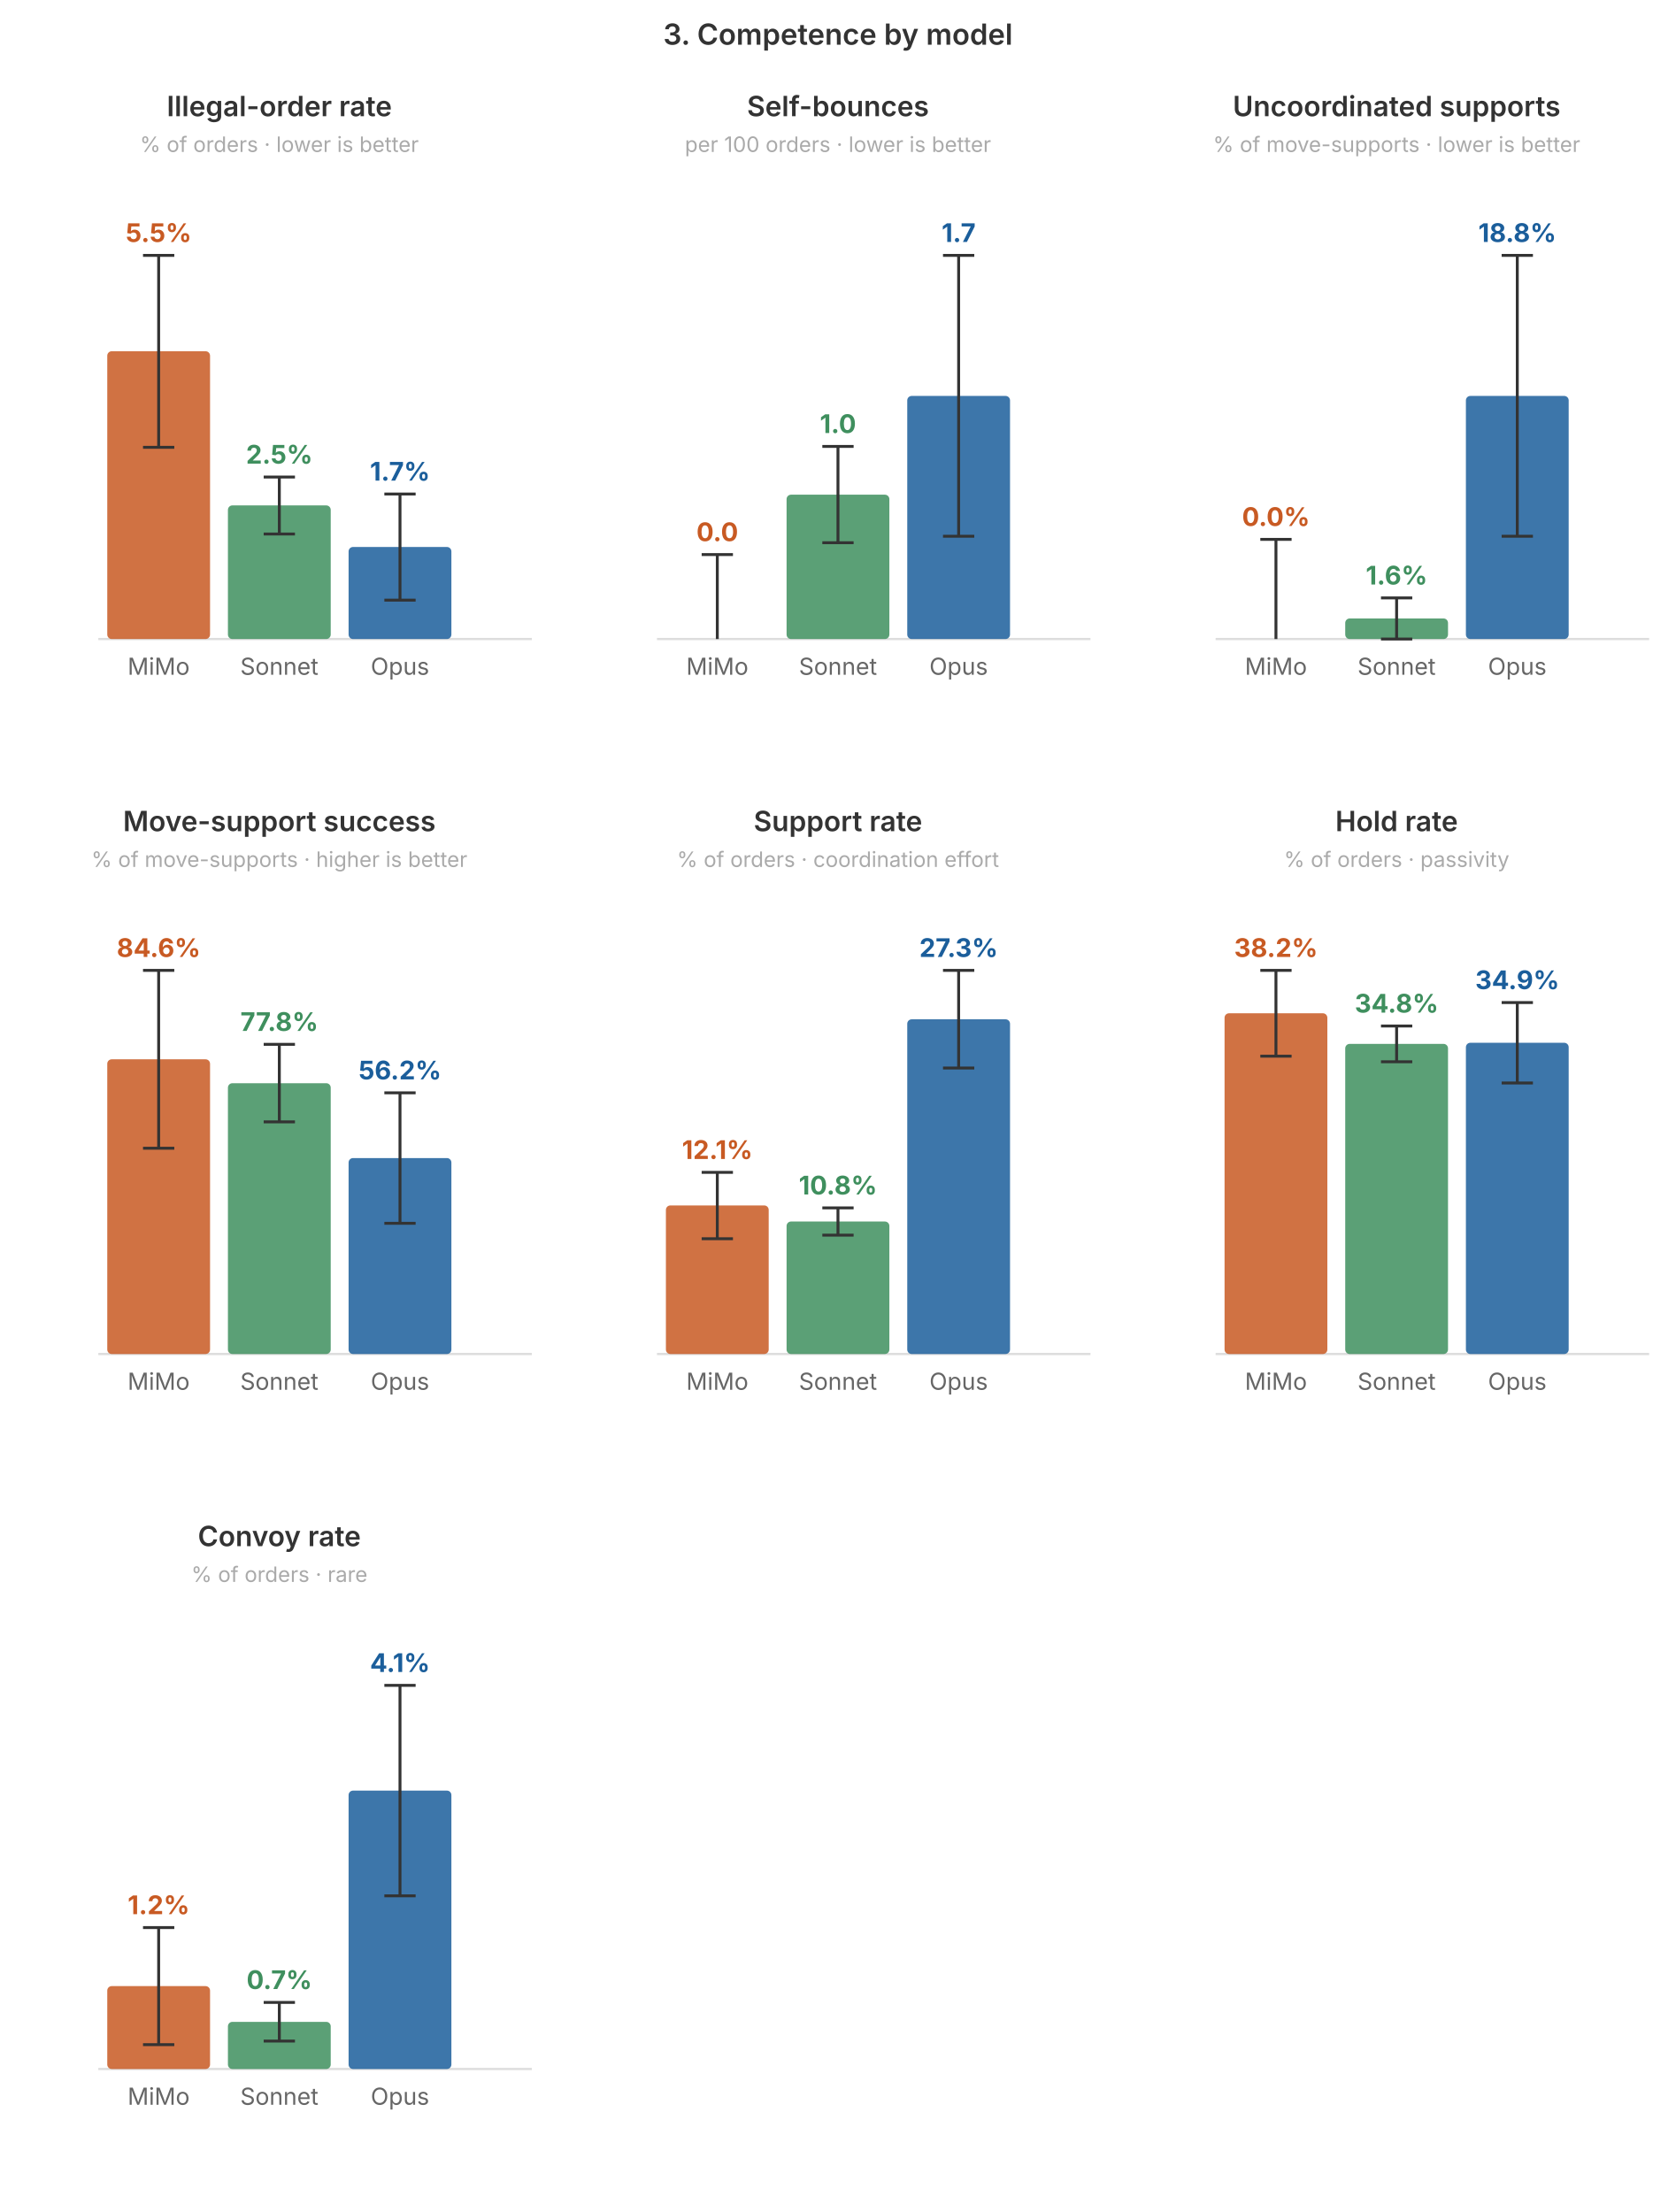
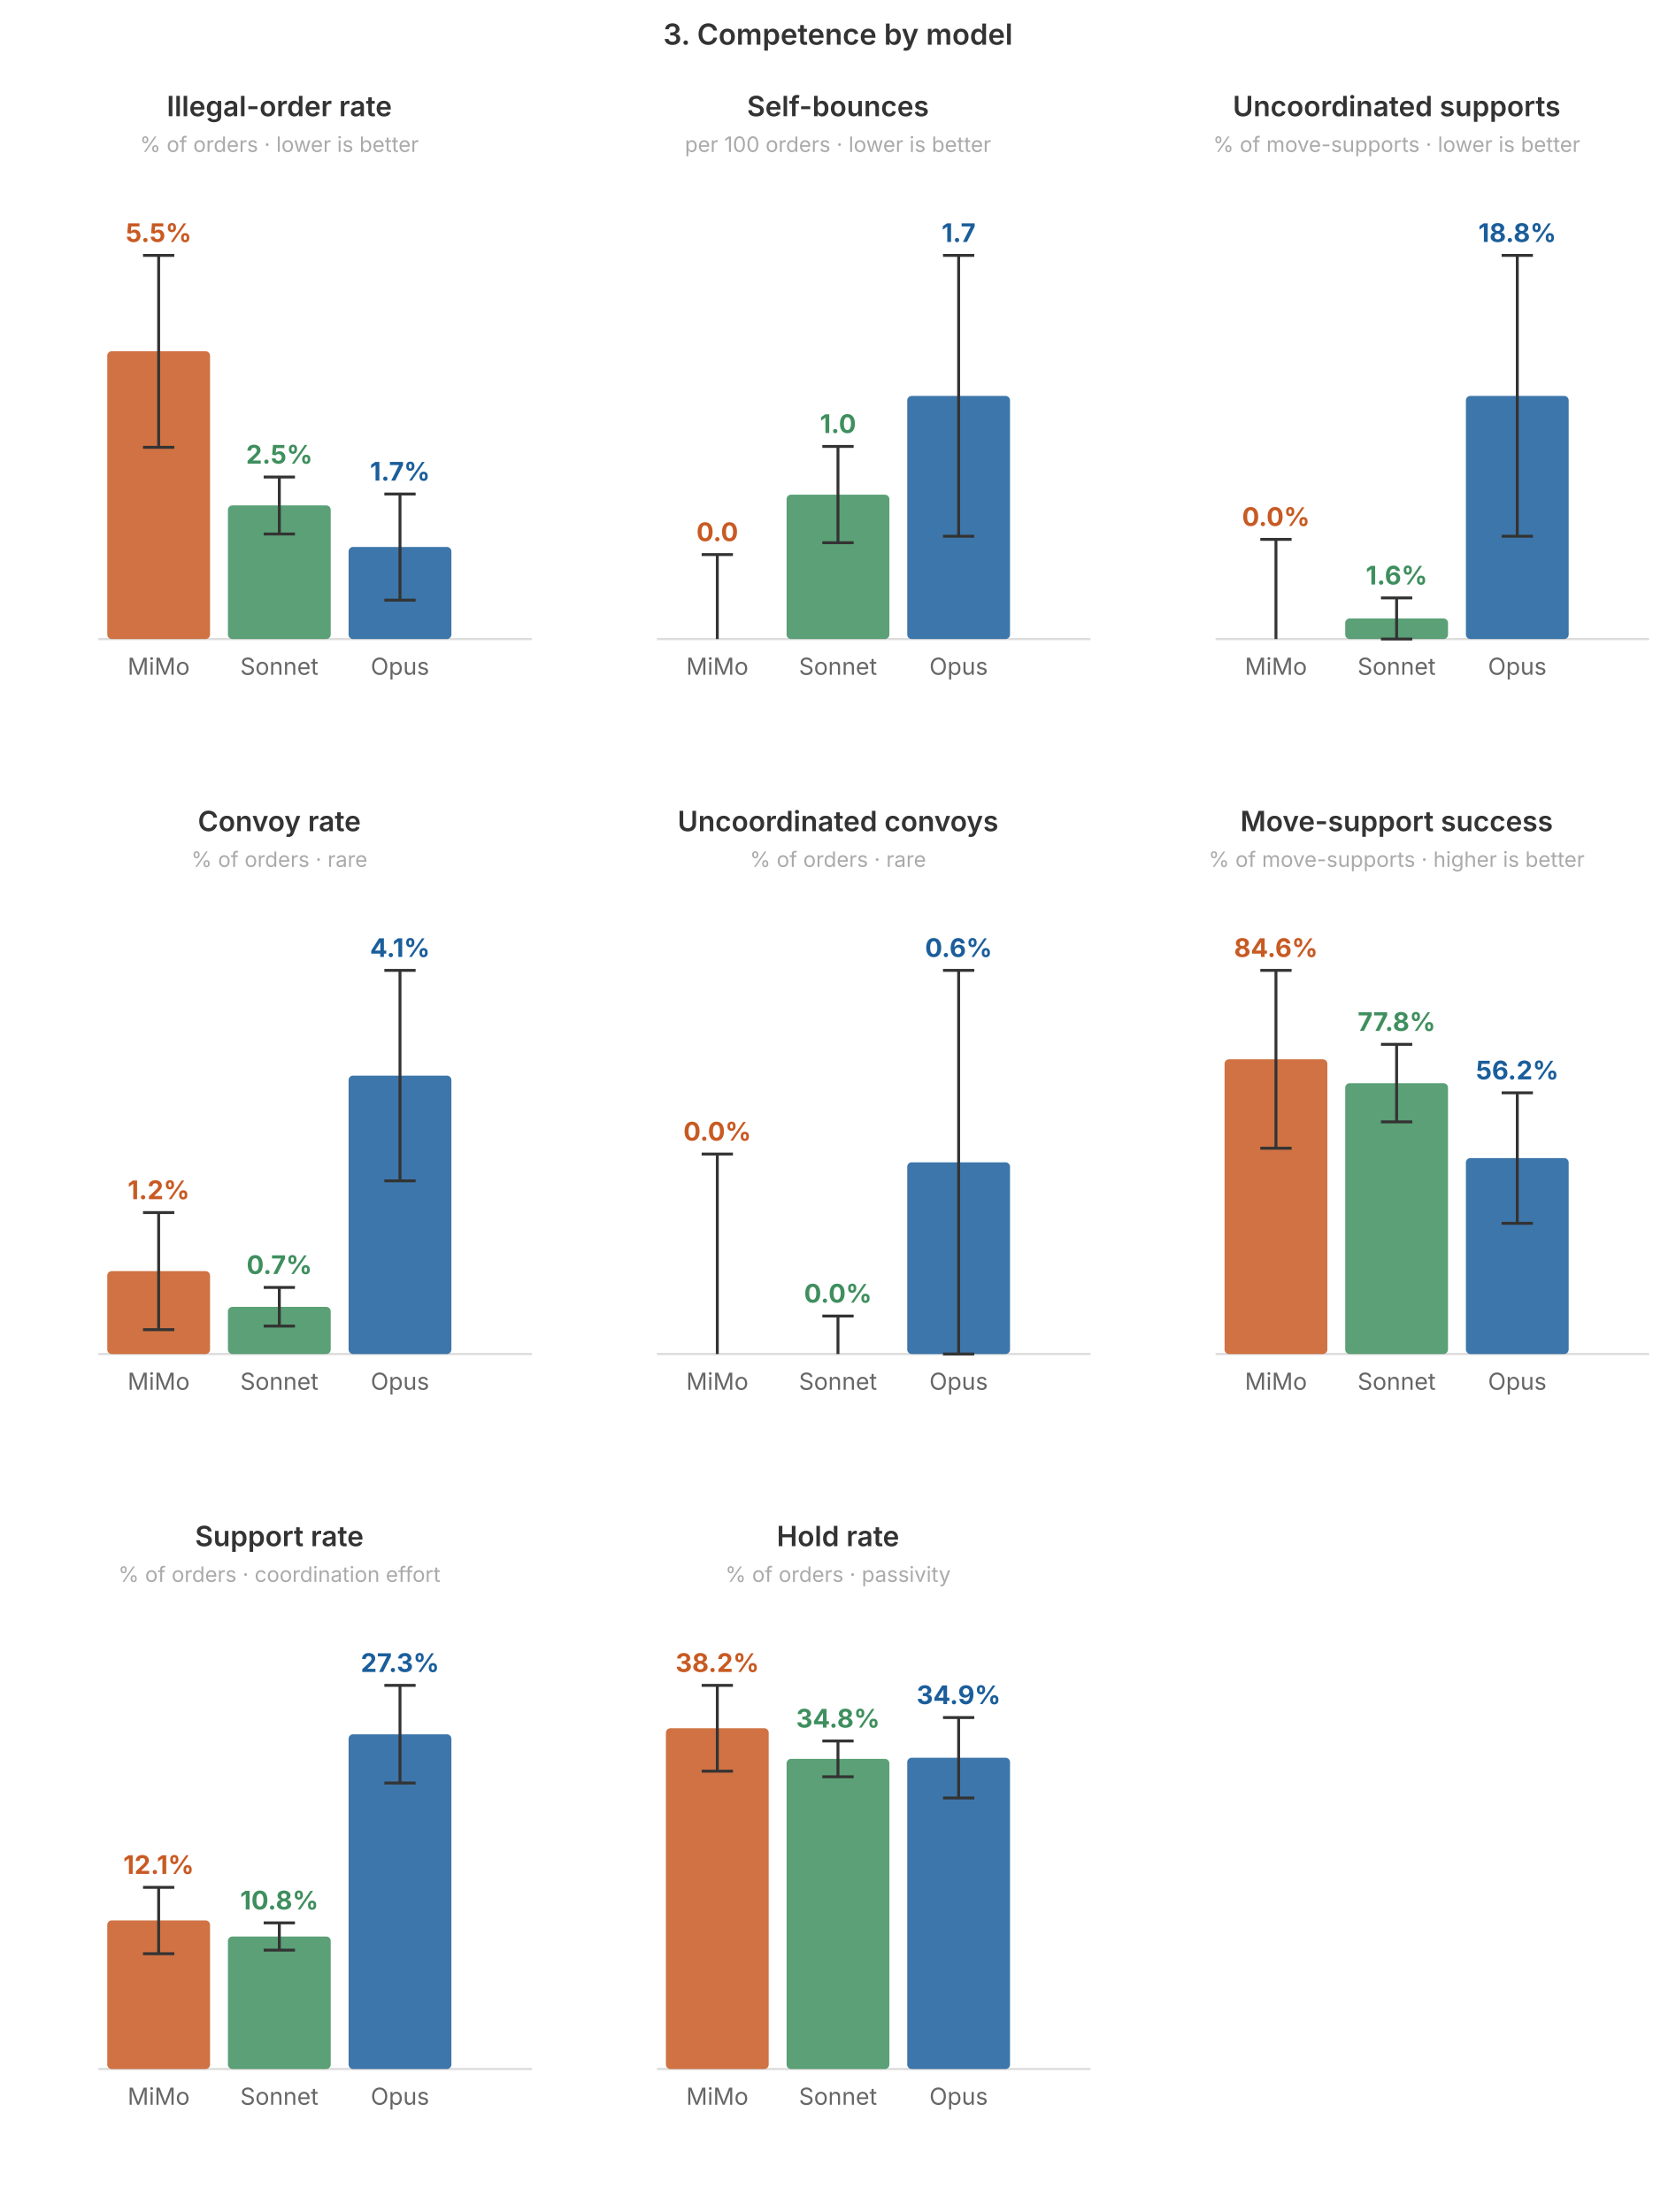
<svg xmlns="http://www.w3.org/2000/svg" viewBox="0 0 750 990" font-family="-apple-system, system-ui, sans-serif" width="750" height="990">
  <text x="375" y="20" text-anchor="middle" font-size="13" font-weight="600" fill="#333">3. Competence by model</text>
  <text x="125" y="52" text-anchor="middle" font-size="12.5" font-weight="600" fill="#333">Illegal-order rate</text>
  <text x="125" y="68" text-anchor="middle" font-size="9.5" fill="#aaa">% of orders · lower is better</text>
  <line x1="44" y1="286" x2="238" y2="286" stroke="#ddd" stroke-width="1" />
  <rect x="48.0" y="157.2" width="46" height="128.8" rx="2" fill="#c85a23" fill-opacity="0.85" />
  <line x1="71.0" y1="114.3" x2="71.0" y2="200.2" stroke="#333" stroke-width="1.3" />
  <line x1="64.0" y1="114.3" x2="78.0" y2="114.3" stroke="#333" stroke-width="1.3" />
  <line x1="64.0" y1="200.2" x2="78.0" y2="200.2" stroke="#333" stroke-width="1.3" />
  <text x="71.0" y="108.3" text-anchor="middle" font-size="11.5" font-weight="700" fill="#c85a23">5.5%</text>
  <text x="71.0" y="302.0" text-anchor="middle" font-size="10.5" fill="#666">MiMo</text>
  <rect x="102.0" y="226.2" width="46" height="59.8" rx="2" fill="#3f8f5e" fill-opacity="0.85" />
  <line x1="125.0" y1="213.5" x2="125.0" y2="239.0" stroke="#333" stroke-width="1.3" />
  <line x1="118.0" y1="213.5" x2="132.0" y2="213.5" stroke="#333" stroke-width="1.3" />
  <line x1="118.0" y1="239.0" x2="132.0" y2="239.0" stroke="#333" stroke-width="1.3" />
  <text x="125.0" y="207.5" text-anchor="middle" font-size="11.5" font-weight="700" fill="#3f8f5e">2.5%</text>
  <text x="125.0" y="302.0" text-anchor="middle" font-size="10.5" fill="#666">Sonnet</text>
  <rect x="156.0" y="244.8" width="46" height="41.2" rx="2" fill="#1b5e9b" fill-opacity="0.85" />
  <line x1="179.0" y1="221.1" x2="179.0" y2="268.6" stroke="#333" stroke-width="1.3" />
  <line x1="172.0" y1="221.1" x2="186.0" y2="221.1" stroke="#333" stroke-width="1.3" />
  <line x1="172.0" y1="268.6" x2="186.0" y2="268.6" stroke="#333" stroke-width="1.3" />
  <text x="179.0" y="215.1" text-anchor="middle" font-size="11.5" font-weight="700" fill="#1b5e9b">1.7%</text>
  <text x="179.0" y="302.0" text-anchor="middle" font-size="10.5" fill="#666">Opus</text>
  <text x="375" y="52" text-anchor="middle" font-size="12.5" font-weight="600" fill="#333">Self-bounces</text>
  <text x="375" y="68" text-anchor="middle" font-size="9.5" fill="#aaa">per 100 orders · lower is better</text>
  <line x1="294" y1="286" x2="488" y2="286" stroke="#ddd" stroke-width="1" />
  <rect x="298.0" y="286.0" width="46" height="0.0" rx="2" fill="#c85a23" fill-opacity="0.85" />
  <line x1="321.0" y1="248.2" x2="321.0" y2="286.0" stroke="#333" stroke-width="1.3" />
  <line x1="314.0" y1="248.2" x2="328.0" y2="248.2" stroke="#333" stroke-width="1.3" />
  <text x="321.0" y="242.2" text-anchor="middle" font-size="11.5" font-weight="700" fill="#c85a23">0.0</text>
  <text x="321.0" y="302.0" text-anchor="middle" font-size="10.5" fill="#666">MiMo</text>
  <rect x="352.0" y="221.4" width="46" height="64.6" rx="2" fill="#3f8f5e" fill-opacity="0.85" />
  <line x1="375.0" y1="199.8" x2="375.0" y2="242.9" stroke="#333" stroke-width="1.3" />
  <line x1="368.0" y1="199.8" x2="382.0" y2="199.8" stroke="#333" stroke-width="1.3" />
  <line x1="368.0" y1="242.9" x2="382.0" y2="242.9" stroke="#333" stroke-width="1.3" />
  <text x="375.0" y="193.8" text-anchor="middle" font-size="11.5" font-weight="700" fill="#3f8f5e">1.0</text>
  <text x="375.0" y="302.0" text-anchor="middle" font-size="10.5" fill="#666">Sonnet</text>
  <rect x="406.0" y="177.2" width="46" height="108.8" rx="2" fill="#1b5e9b" fill-opacity="0.85" />
  <line x1="429.0" y1="114.3" x2="429.0" y2="240.0" stroke="#333" stroke-width="1.3" />
  <line x1="422.0" y1="114.3" x2="436.0" y2="114.3" stroke="#333" stroke-width="1.3" />
  <line x1="422.0" y1="240.0" x2="436.0" y2="240.0" stroke="#333" stroke-width="1.3" />
  <text x="429.0" y="108.3" text-anchor="middle" font-size="11.5" font-weight="700" fill="#1b5e9b">1.7</text>
  <text x="429.0" y="302.0" text-anchor="middle" font-size="10.5" fill="#666">Opus</text>
  <text x="625" y="52" text-anchor="middle" font-size="12.5" font-weight="600" fill="#333">Uncoordinated supports</text>
  <text x="625" y="68" text-anchor="middle" font-size="9.5" fill="#aaa">% of move-supports · lower is better</text>
  <line x1="544" y1="286" x2="738" y2="286" stroke="#ddd" stroke-width="1" />
  <rect x="548.0" y="286.0" width="46" height="0.0" rx="2" fill="#c85a23" fill-opacity="0.85" />
  <line x1="571.0" y1="241.4" x2="571.0" y2="286.0" stroke="#333" stroke-width="1.3" />
  <line x1="564.0" y1="241.4" x2="578.0" y2="241.4" stroke="#333" stroke-width="1.3" />
  <text x="571.0" y="235.4" text-anchor="middle" font-size="11.5" font-weight="700" fill="#c85a23">0.0%</text>
  <text x="571.0" y="302.0" text-anchor="middle" font-size="10.5" fill="#666">MiMo</text>
  <rect x="602.0" y="276.8" width="46" height="9.2" rx="2" fill="#3f8f5e" fill-opacity="0.85" />
  <line x1="625.0" y1="267.6" x2="625.0" y2="286.0" stroke="#333" stroke-width="1.3" />
  <line x1="618.0" y1="267.6" x2="632.0" y2="267.6" stroke="#333" stroke-width="1.3" />
  <line x1="618.0" y1="286.0" x2="632.0" y2="286.0" stroke="#333" stroke-width="1.3" />
  <text x="625.0" y="261.6" text-anchor="middle" font-size="11.5" font-weight="700" fill="#3f8f5e">1.6%</text>
  <text x="625.0" y="302.0" text-anchor="middle" font-size="10.5" fill="#666">Sonnet</text>
  <rect x="656.0" y="177.2" width="46" height="108.8" rx="2" fill="#1b5e9b" fill-opacity="0.85" />
  <line x1="679.0" y1="114.3" x2="679.0" y2="240.0" stroke="#333" stroke-width="1.3" />
  <line x1="672.0" y1="114.3" x2="686.0" y2="114.3" stroke="#333" stroke-width="1.3" />
  <line x1="672.0" y1="240.0" x2="686.0" y2="240.0" stroke="#333" stroke-width="1.3" />
  <text x="679.0" y="108.3" text-anchor="middle" font-size="11.5" font-weight="700" fill="#1b5e9b">18.8%</text>
  <text x="679.0" y="302.0" text-anchor="middle" font-size="10.5" fill="#666">Opus</text>
-   <text x="125" y="372" text-anchor="middle" font-size="12.5" font-weight="600" fill="#333">Move-support success</text>
-   <text x="125" y="388" text-anchor="middle" font-size="9.5" fill="#aaa">% of move-supports · higher is better</text>
+   <text x="125" y="372" text-anchor="middle" font-size="12.5" font-weight="600" fill="#333">Convoy rate</text>
+   <text x="125" y="388" text-anchor="middle" font-size="9.5" fill="#aaa">% of orders · rare</text>
  <line x1="44" y1="606" x2="238" y2="606" stroke="#ddd" stroke-width="1" />
-   <rect x="48.0" y="474.1" width="46" height="131.9" rx="2" fill="#c85a23" fill-opacity="0.85" />
-   <line x1="71.0" y1="434.3" x2="71.0" y2="513.9" stroke="#333" stroke-width="1.3" />
-   <line x1="64.0" y1="434.3" x2="78.0" y2="434.3" stroke="#333" stroke-width="1.3" />
-   <line x1="64.0" y1="513.9" x2="78.0" y2="513.9" stroke="#333" stroke-width="1.3" />
-   <text x="71.0" y="428.3" text-anchor="middle" font-size="11.5" font-weight="700" fill="#c85a23">84.6%</text>
+   <rect x="48.0" y="568.9" width="46" height="37.1" rx="2" fill="#c85a23" fill-opacity="0.85" />
+   <line x1="71.0" y1="542.7" x2="71.0" y2="595.1" stroke="#333" stroke-width="1.3" />
+   <line x1="64.0" y1="542.7" x2="78.0" y2="542.7" stroke="#333" stroke-width="1.3" />
+   <line x1="64.0" y1="595.1" x2="78.0" y2="595.1" stroke="#333" stroke-width="1.3" />
+   <text x="71.0" y="536.7" text-anchor="middle" font-size="11.5" font-weight="700" fill="#c85a23">1.2%</text>
  <text x="71.0" y="622.0" text-anchor="middle" font-size="10.5" fill="#666">MiMo</text>
-   <rect x="102.0" y="484.8" width="46" height="121.2" rx="2" fill="#3f8f5e" fill-opacity="0.85" />
-   <line x1="125.0" y1="467.4" x2="125.0" y2="502.1" stroke="#333" stroke-width="1.3" />
-   <line x1="118.0" y1="467.4" x2="132.0" y2="467.4" stroke="#333" stroke-width="1.3" />
-   <line x1="118.0" y1="502.1" x2="132.0" y2="502.1" stroke="#333" stroke-width="1.3" />
-   <text x="125.0" y="461.4" text-anchor="middle" font-size="11.5" font-weight="700" fill="#3f8f5e">77.8%</text>
+   <rect x="102.0" y="584.9" width="46" height="21.1" rx="2" fill="#3f8f5e" fill-opacity="0.85" />
+   <line x1="125.0" y1="576.2" x2="125.0" y2="593.5" stroke="#333" stroke-width="1.3" />
+   <line x1="118.0" y1="576.2" x2="132.0" y2="576.2" stroke="#333" stroke-width="1.3" />
+   <line x1="118.0" y1="593.5" x2="132.0" y2="593.5" stroke="#333" stroke-width="1.3" />
+   <text x="125.0" y="570.2" text-anchor="middle" font-size="11.5" font-weight="700" fill="#3f8f5e">0.7%</text>
  <text x="125.0" y="622.0" text-anchor="middle" font-size="10.5" fill="#666">Sonnet</text>
-   <rect x="156.0" y="518.3" width="46" height="87.7" rx="2" fill="#1b5e9b" fill-opacity="0.85" />
-   <line x1="179.0" y1="489.1" x2="179.0" y2="547.5" stroke="#333" stroke-width="1.3" />
-   <line x1="172.0" y1="489.1" x2="186.0" y2="489.1" stroke="#333" stroke-width="1.3" />
-   <line x1="172.0" y1="547.5" x2="186.0" y2="547.5" stroke="#333" stroke-width="1.3" />
-   <text x="179.0" y="483.1" text-anchor="middle" font-size="11.5" font-weight="700" fill="#1b5e9b">56.2%</text>
+   <rect x="156.0" y="481.4" width="46" height="124.6" rx="2" fill="#1b5e9b" fill-opacity="0.85" />
+   <line x1="179.0" y1="434.3" x2="179.0" y2="528.5" stroke="#333" stroke-width="1.3" />
+   <line x1="172.0" y1="434.3" x2="186.0" y2="434.3" stroke="#333" stroke-width="1.3" />
+   <line x1="172.0" y1="528.5" x2="186.0" y2="528.5" stroke="#333" stroke-width="1.3" />
+   <text x="179.0" y="428.3" text-anchor="middle" font-size="11.5" font-weight="700" fill="#1b5e9b">4.1%</text>
  <text x="179.0" y="622.0" text-anchor="middle" font-size="10.5" fill="#666">Opus</text>
-   <text x="375" y="372" text-anchor="middle" font-size="12.5" font-weight="600" fill="#333">Support rate</text>
-   <text x="375" y="388" text-anchor="middle" font-size="9.5" fill="#aaa">% of orders · coordination effort</text>
+   <text x="375" y="372" text-anchor="middle" font-size="12.5" font-weight="600" fill="#333">Uncoordinated convoys</text>
+   <text x="375" y="388" text-anchor="middle" font-size="9.5" fill="#aaa">% of orders · rare</text>
  <line x1="294" y1="606" x2="488" y2="606" stroke="#ddd" stroke-width="1" />
-   <rect x="298.0" y="539.5" width="46" height="66.5" rx="2" fill="#c85a23" fill-opacity="0.85" />
-   <line x1="321.0" y1="524.7" x2="321.0" y2="554.4" stroke="#333" stroke-width="1.3" />
-   <line x1="314.0" y1="524.7" x2="328.0" y2="524.7" stroke="#333" stroke-width="1.3" />
-   <line x1="314.0" y1="554.4" x2="328.0" y2="554.4" stroke="#333" stroke-width="1.3" />
-   <text x="321.0" y="518.7" text-anchor="middle" font-size="11.5" font-weight="700" fill="#c85a23">12.1%</text>
+   <rect x="298.0" y="606.0" width="46" height="0.0" rx="2" fill="#c85a23" fill-opacity="0.85" />
+   <line x1="321.0" y1="516.5" x2="321.0" y2="606.0" stroke="#333" stroke-width="1.3" />
+   <line x1="314.0" y1="516.5" x2="328.0" y2="516.5" stroke="#333" stroke-width="1.3" />
+   <text x="321.0" y="510.5" text-anchor="middle" font-size="11.5" font-weight="700" fill="#c85a23">0.0%</text>
  <text x="321.0" y="622.0" text-anchor="middle" font-size="10.5" fill="#666">MiMo</text>
-   <rect x="352.0" y="546.7" width="46" height="59.3" rx="2" fill="#3f8f5e" fill-opacity="0.85" />
-   <line x1="375.0" y1="540.6" x2="375.0" y2="552.8" stroke="#333" stroke-width="1.3" />
-   <line x1="368.0" y1="540.6" x2="382.0" y2="540.6" stroke="#333" stroke-width="1.3" />
-   <line x1="368.0" y1="552.8" x2="382.0" y2="552.8" stroke="#333" stroke-width="1.3" />
-   <text x="375.0" y="534.6" text-anchor="middle" font-size="11.5" font-weight="700" fill="#3f8f5e">10.8%</text>
+   <rect x="352.0" y="606.0" width="46" height="0.0" rx="2" fill="#3f8f5e" fill-opacity="0.85" />
+   <line x1="375.0" y1="589.0" x2="375.0" y2="606.0" stroke="#333" stroke-width="1.3" />
+   <line x1="368.0" y1="589.0" x2="382.0" y2="589.0" stroke="#333" stroke-width="1.3" />
+   <text x="375.0" y="583.0" text-anchor="middle" font-size="11.5" font-weight="700" fill="#3f8f5e">0.0%</text>
  <text x="375.0" y="622.0" text-anchor="middle" font-size="10.5" fill="#666">Sonnet</text>
-   <rect x="406.0" y="456.2" width="46" height="149.8" rx="2" fill="#1b5e9b" fill-opacity="0.85" />
-   <line x1="429.0" y1="434.3" x2="429.0" y2="478.0" stroke="#333" stroke-width="1.3" />
+   <rect x="406.0" y="520.2" width="46" height="85.8" rx="2" fill="#1b5e9b" fill-opacity="0.85" />
+   <line x1="429.0" y1="434.3" x2="429.0" y2="606.0" stroke="#333" stroke-width="1.3" />
  <line x1="422.0" y1="434.3" x2="436.0" y2="434.3" stroke="#333" stroke-width="1.3" />
-   <line x1="422.0" y1="478.0" x2="436.0" y2="478.0" stroke="#333" stroke-width="1.3" />
-   <text x="429.0" y="428.3" text-anchor="middle" font-size="11.5" font-weight="700" fill="#1b5e9b">27.3%</text>
+   <line x1="422.0" y1="606.0" x2="436.0" y2="606.0" stroke="#333" stroke-width="1.3" />
+   <text x="429.0" y="428.3" text-anchor="middle" font-size="11.5" font-weight="700" fill="#1b5e9b">0.6%</text>
  <text x="429.0" y="622.0" text-anchor="middle" font-size="10.5" fill="#666">Opus</text>
-   <text x="625" y="372" text-anchor="middle" font-size="12.5" font-weight="600" fill="#333">Hold rate</text>
-   <text x="625" y="388" text-anchor="middle" font-size="9.5" fill="#aaa">% of orders · passivity</text>
+   <text x="625" y="372" text-anchor="middle" font-size="12.5" font-weight="600" fill="#333">Move-support success</text>
+   <text x="625" y="388" text-anchor="middle" font-size="9.5" fill="#aaa">% of move-supports · higher is better</text>
  <line x1="544" y1="606" x2="738" y2="606" stroke="#ddd" stroke-width="1" />
-   <rect x="548.0" y="453.5" width="46" height="152.5" rx="2" fill="#c85a23" fill-opacity="0.85" />
-   <line x1="571.0" y1="434.3" x2="571.0" y2="472.7" stroke="#333" stroke-width="1.3" />
+   <rect x="548.0" y="474.1" width="46" height="131.9" rx="2" fill="#c85a23" fill-opacity="0.85" />
+   <line x1="571.0" y1="434.3" x2="571.0" y2="513.9" stroke="#333" stroke-width="1.3" />
  <line x1="564.0" y1="434.3" x2="578.0" y2="434.3" stroke="#333" stroke-width="1.3" />
-   <line x1="564.0" y1="472.7" x2="578.0" y2="472.7" stroke="#333" stroke-width="1.3" />
-   <text x="571.0" y="428.3" text-anchor="middle" font-size="11.5" font-weight="700" fill="#c85a23">38.2%</text>
+   <line x1="564.0" y1="513.9" x2="578.0" y2="513.9" stroke="#333" stroke-width="1.3" />
+   <text x="571.0" y="428.3" text-anchor="middle" font-size="11.5" font-weight="700" fill="#c85a23">84.6%</text>
  <text x="571.0" y="622.0" text-anchor="middle" font-size="10.5" fill="#666">MiMo</text>
-   <rect x="602.0" y="467.2" width="46" height="138.8" rx="2" fill="#3f8f5e" fill-opacity="0.85" />
-   <line x1="625.0" y1="459.2" x2="625.0" y2="475.2" stroke="#333" stroke-width="1.3" />
-   <line x1="618.0" y1="459.2" x2="632.0" y2="459.2" stroke="#333" stroke-width="1.3" />
-   <line x1="618.0" y1="475.2" x2="632.0" y2="475.2" stroke="#333" stroke-width="1.3" />
-   <text x="625.0" y="453.2" text-anchor="middle" font-size="11.5" font-weight="700" fill="#3f8f5e">34.8%</text>
+   <rect x="602.0" y="484.8" width="46" height="121.2" rx="2" fill="#3f8f5e" fill-opacity="0.85" />
+   <line x1="625.0" y1="467.4" x2="625.0" y2="502.1" stroke="#333" stroke-width="1.3" />
+   <line x1="618.0" y1="467.4" x2="632.0" y2="467.4" stroke="#333" stroke-width="1.3" />
+   <line x1="618.0" y1="502.1" x2="632.0" y2="502.1" stroke="#333" stroke-width="1.3" />
+   <text x="625.0" y="461.4" text-anchor="middle" font-size="11.5" font-weight="700" fill="#3f8f5e">77.8%</text>
  <text x="625.0" y="622.0" text-anchor="middle" font-size="10.5" fill="#666">Sonnet</text>
-   <rect x="656.0" y="466.7" width="46" height="139.3" rx="2" fill="#1b5e9b" fill-opacity="0.85" />
-   <line x1="679.0" y1="448.7" x2="679.0" y2="484.7" stroke="#333" stroke-width="1.3" />
-   <line x1="672.0" y1="448.7" x2="686.0" y2="448.7" stroke="#333" stroke-width="1.3" />
-   <line x1="672.0" y1="484.7" x2="686.0" y2="484.7" stroke="#333" stroke-width="1.3" />
-   <text x="679.0" y="442.7" text-anchor="middle" font-size="11.5" font-weight="700" fill="#1b5e9b">34.9%</text>
+   <rect x="656.0" y="518.3" width="46" height="87.7" rx="2" fill="#1b5e9b" fill-opacity="0.85" />
+   <line x1="679.0" y1="489.1" x2="679.0" y2="547.5" stroke="#333" stroke-width="1.3" />
+   <line x1="672.0" y1="489.1" x2="686.0" y2="489.1" stroke="#333" stroke-width="1.3" />
+   <line x1="672.0" y1="547.5" x2="686.0" y2="547.5" stroke="#333" stroke-width="1.3" />
+   <text x="679.0" y="483.1" text-anchor="middle" font-size="11.5" font-weight="700" fill="#1b5e9b">56.2%</text>
  <text x="679.0" y="622.0" text-anchor="middle" font-size="10.5" fill="#666">Opus</text>
-   <text x="125" y="692" text-anchor="middle" font-size="12.5" font-weight="600" fill="#333">Convoy rate</text>
-   <text x="125" y="708" text-anchor="middle" font-size="9.5" fill="#aaa">% of orders · rare</text>
+   <text x="125" y="692" text-anchor="middle" font-size="12.5" font-weight="600" fill="#333">Support rate</text>
+   <text x="125" y="708" text-anchor="middle" font-size="9.5" fill="#aaa">% of orders · coordination effort</text>
  <line x1="44" y1="926" x2="238" y2="926" stroke="#ddd" stroke-width="1" />
-   <rect x="48.0" y="888.9" width="46" height="37.1" rx="2" fill="#c85a23" fill-opacity="0.85" />
-   <line x1="71.0" y1="862.7" x2="71.0" y2="915.1" stroke="#333" stroke-width="1.3" />
-   <line x1="64.0" y1="862.7" x2="78.0" y2="862.7" stroke="#333" stroke-width="1.3" />
-   <line x1="64.0" y1="915.1" x2="78.0" y2="915.1" stroke="#333" stroke-width="1.3" />
-   <text x="71.0" y="856.7" text-anchor="middle" font-size="11.5" font-weight="700" fill="#c85a23">1.2%</text>
+   <rect x="48.0" y="859.5" width="46" height="66.5" rx="2" fill="#c85a23" fill-opacity="0.85" />
+   <line x1="71.0" y1="844.7" x2="71.0" y2="874.4" stroke="#333" stroke-width="1.3" />
+   <line x1="64.0" y1="844.7" x2="78.0" y2="844.7" stroke="#333" stroke-width="1.3" />
+   <line x1="64.0" y1="874.4" x2="78.0" y2="874.4" stroke="#333" stroke-width="1.3" />
+   <text x="71.0" y="838.7" text-anchor="middle" font-size="11.5" font-weight="700" fill="#c85a23">12.1%</text>
  <text x="71.0" y="942.0" text-anchor="middle" font-size="10.5" fill="#666">MiMo</text>
-   <rect x="102.0" y="904.9" width="46" height="21.1" rx="2" fill="#3f8f5e" fill-opacity="0.85" />
-   <line x1="125.0" y1="896.2" x2="125.0" y2="913.5" stroke="#333" stroke-width="1.3" />
-   <line x1="118.0" y1="896.2" x2="132.0" y2="896.2" stroke="#333" stroke-width="1.3" />
-   <line x1="118.0" y1="913.5" x2="132.0" y2="913.5" stroke="#333" stroke-width="1.3" />
-   <text x="125.0" y="890.2" text-anchor="middle" font-size="11.5" font-weight="700" fill="#3f8f5e">0.7%</text>
+   <rect x="102.0" y="866.7" width="46" height="59.3" rx="2" fill="#3f8f5e" fill-opacity="0.85" />
+   <line x1="125.0" y1="860.6" x2="125.0" y2="872.8" stroke="#333" stroke-width="1.3" />
+   <line x1="118.0" y1="860.6" x2="132.0" y2="860.6" stroke="#333" stroke-width="1.3" />
+   <line x1="118.0" y1="872.8" x2="132.0" y2="872.8" stroke="#333" stroke-width="1.3" />
+   <text x="125.0" y="854.6" text-anchor="middle" font-size="11.5" font-weight="700" fill="#3f8f5e">10.8%</text>
  <text x="125.0" y="942.0" text-anchor="middle" font-size="10.5" fill="#666">Sonnet</text>
-   <rect x="156.0" y="801.4" width="46" height="124.6" rx="2" fill="#1b5e9b" fill-opacity="0.85" />
-   <line x1="179.0" y1="754.3" x2="179.0" y2="848.5" stroke="#333" stroke-width="1.3" />
+   <rect x="156.0" y="776.2" width="46" height="149.8" rx="2" fill="#1b5e9b" fill-opacity="0.85" />
+   <line x1="179.0" y1="754.3" x2="179.0" y2="798.0" stroke="#333" stroke-width="1.3" />
  <line x1="172.0" y1="754.3" x2="186.0" y2="754.3" stroke="#333" stroke-width="1.3" />
-   <line x1="172.0" y1="848.5" x2="186.0" y2="848.5" stroke="#333" stroke-width="1.3" />
-   <text x="179.0" y="748.3" text-anchor="middle" font-size="11.5" font-weight="700" fill="#1b5e9b">4.1%</text>
+   <line x1="172.0" y1="798.0" x2="186.0" y2="798.0" stroke="#333" stroke-width="1.3" />
+   <text x="179.0" y="748.3" text-anchor="middle" font-size="11.5" font-weight="700" fill="#1b5e9b">27.3%</text>
  <text x="179.0" y="942.0" text-anchor="middle" font-size="10.5" fill="#666">Opus</text>
+   <text x="375" y="692" text-anchor="middle" font-size="12.5" font-weight="600" fill="#333">Hold rate</text>
+   <text x="375" y="708" text-anchor="middle" font-size="9.5" fill="#aaa">% of orders · passivity</text>
+   <line x1="294" y1="926" x2="488" y2="926" stroke="#ddd" stroke-width="1" />
+   <rect x="298.0" y="773.5" width="46" height="152.5" rx="2" fill="#c85a23" fill-opacity="0.85" />
+   <line x1="321.0" y1="754.3" x2="321.0" y2="792.7" stroke="#333" stroke-width="1.3" />
+   <line x1="314.0" y1="754.3" x2="328.0" y2="754.3" stroke="#333" stroke-width="1.3" />
+   <line x1="314.0" y1="792.7" x2="328.0" y2="792.7" stroke="#333" stroke-width="1.3" />
+   <text x="321.0" y="748.3" text-anchor="middle" font-size="11.5" font-weight="700" fill="#c85a23">38.2%</text>
+   <text x="321.0" y="942.0" text-anchor="middle" font-size="10.5" fill="#666">MiMo</text>
+   <rect x="352.0" y="787.2" width="46" height="138.8" rx="2" fill="#3f8f5e" fill-opacity="0.85" />
+   <line x1="375.0" y1="779.2" x2="375.0" y2="795.2" stroke="#333" stroke-width="1.3" />
+   <line x1="368.0" y1="779.2" x2="382.0" y2="779.2" stroke="#333" stroke-width="1.3" />
+   <line x1="368.0" y1="795.2" x2="382.0" y2="795.2" stroke="#333" stroke-width="1.3" />
+   <text x="375.0" y="773.2" text-anchor="middle" font-size="11.5" font-weight="700" fill="#3f8f5e">34.8%</text>
+   <text x="375.0" y="942.0" text-anchor="middle" font-size="10.5" fill="#666">Sonnet</text>
+   <rect x="406.0" y="786.7" width="46" height="139.3" rx="2" fill="#1b5e9b" fill-opacity="0.85" />
+   <line x1="429.0" y1="768.7" x2="429.0" y2="804.7" stroke="#333" stroke-width="1.3" />
+   <line x1="422.0" y1="768.7" x2="436.0" y2="768.7" stroke="#333" stroke-width="1.3" />
+   <line x1="422.0" y1="804.7" x2="436.0" y2="804.7" stroke="#333" stroke-width="1.3" />
+   <text x="429.0" y="762.7" text-anchor="middle" font-size="11.5" font-weight="700" fill="#1b5e9b">34.9%</text>
+   <text x="429.0" y="942.0" text-anchor="middle" font-size="10.5" fill="#666">Opus</text>
</svg>
